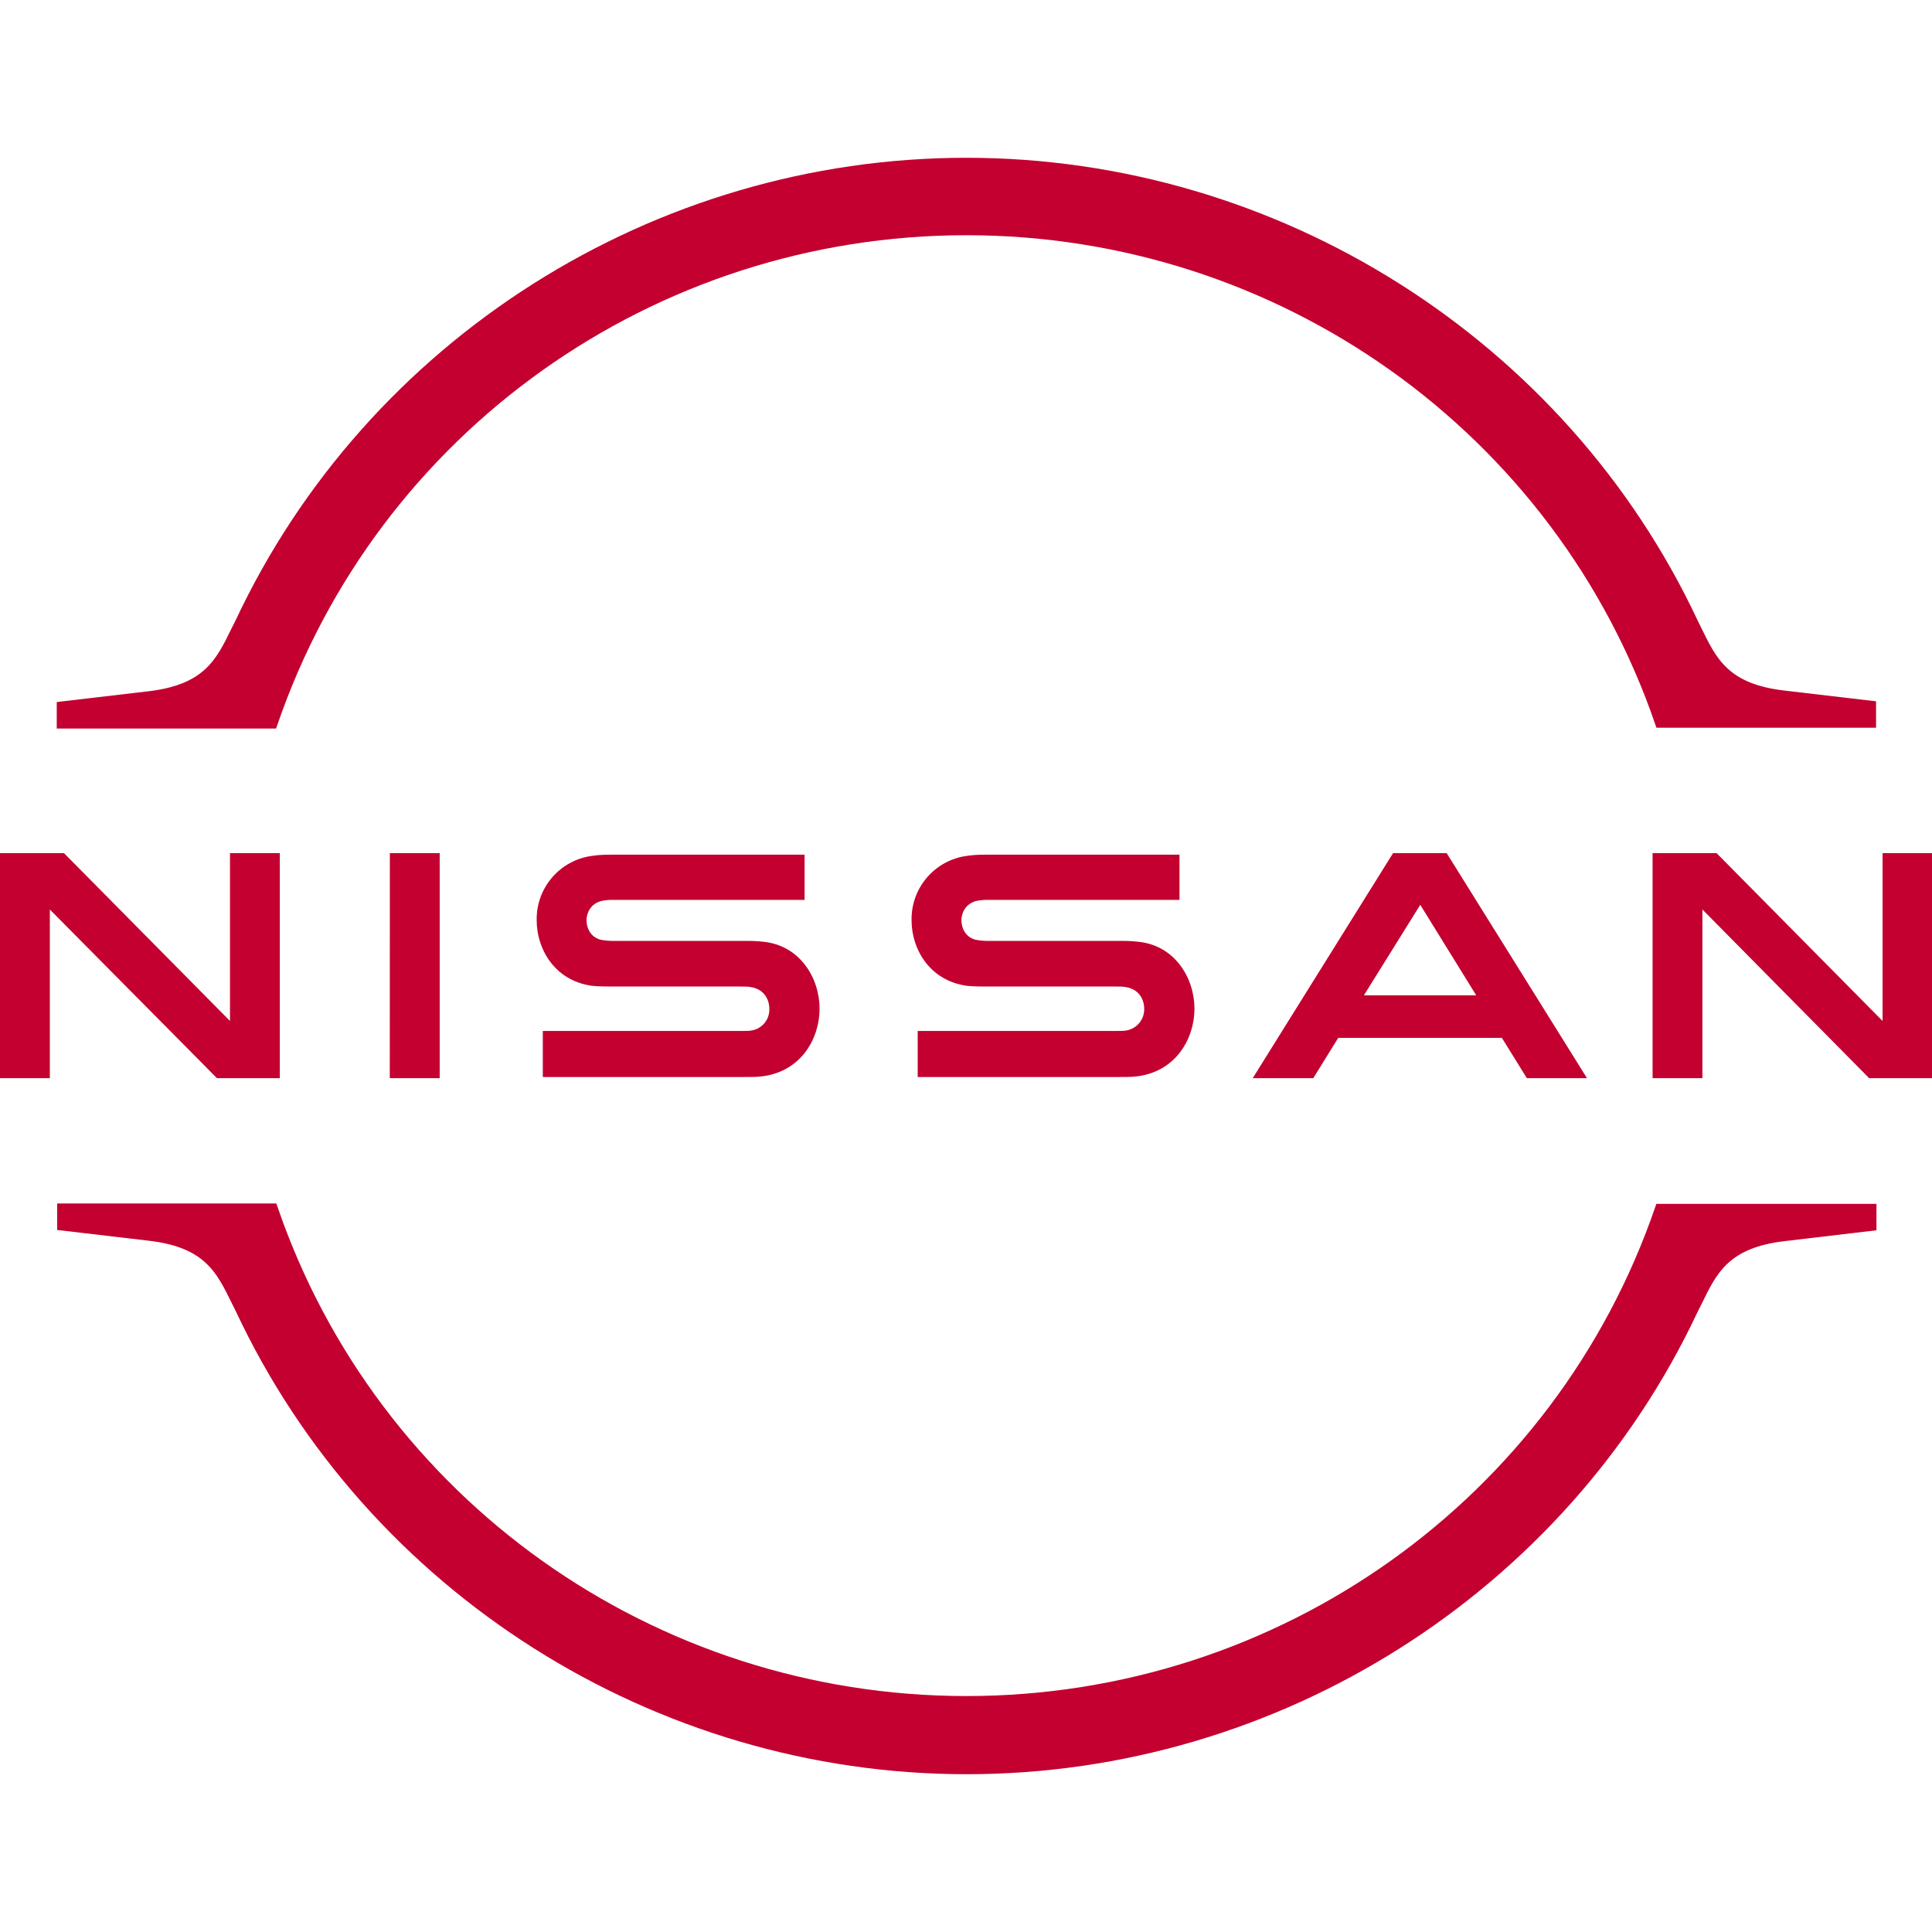
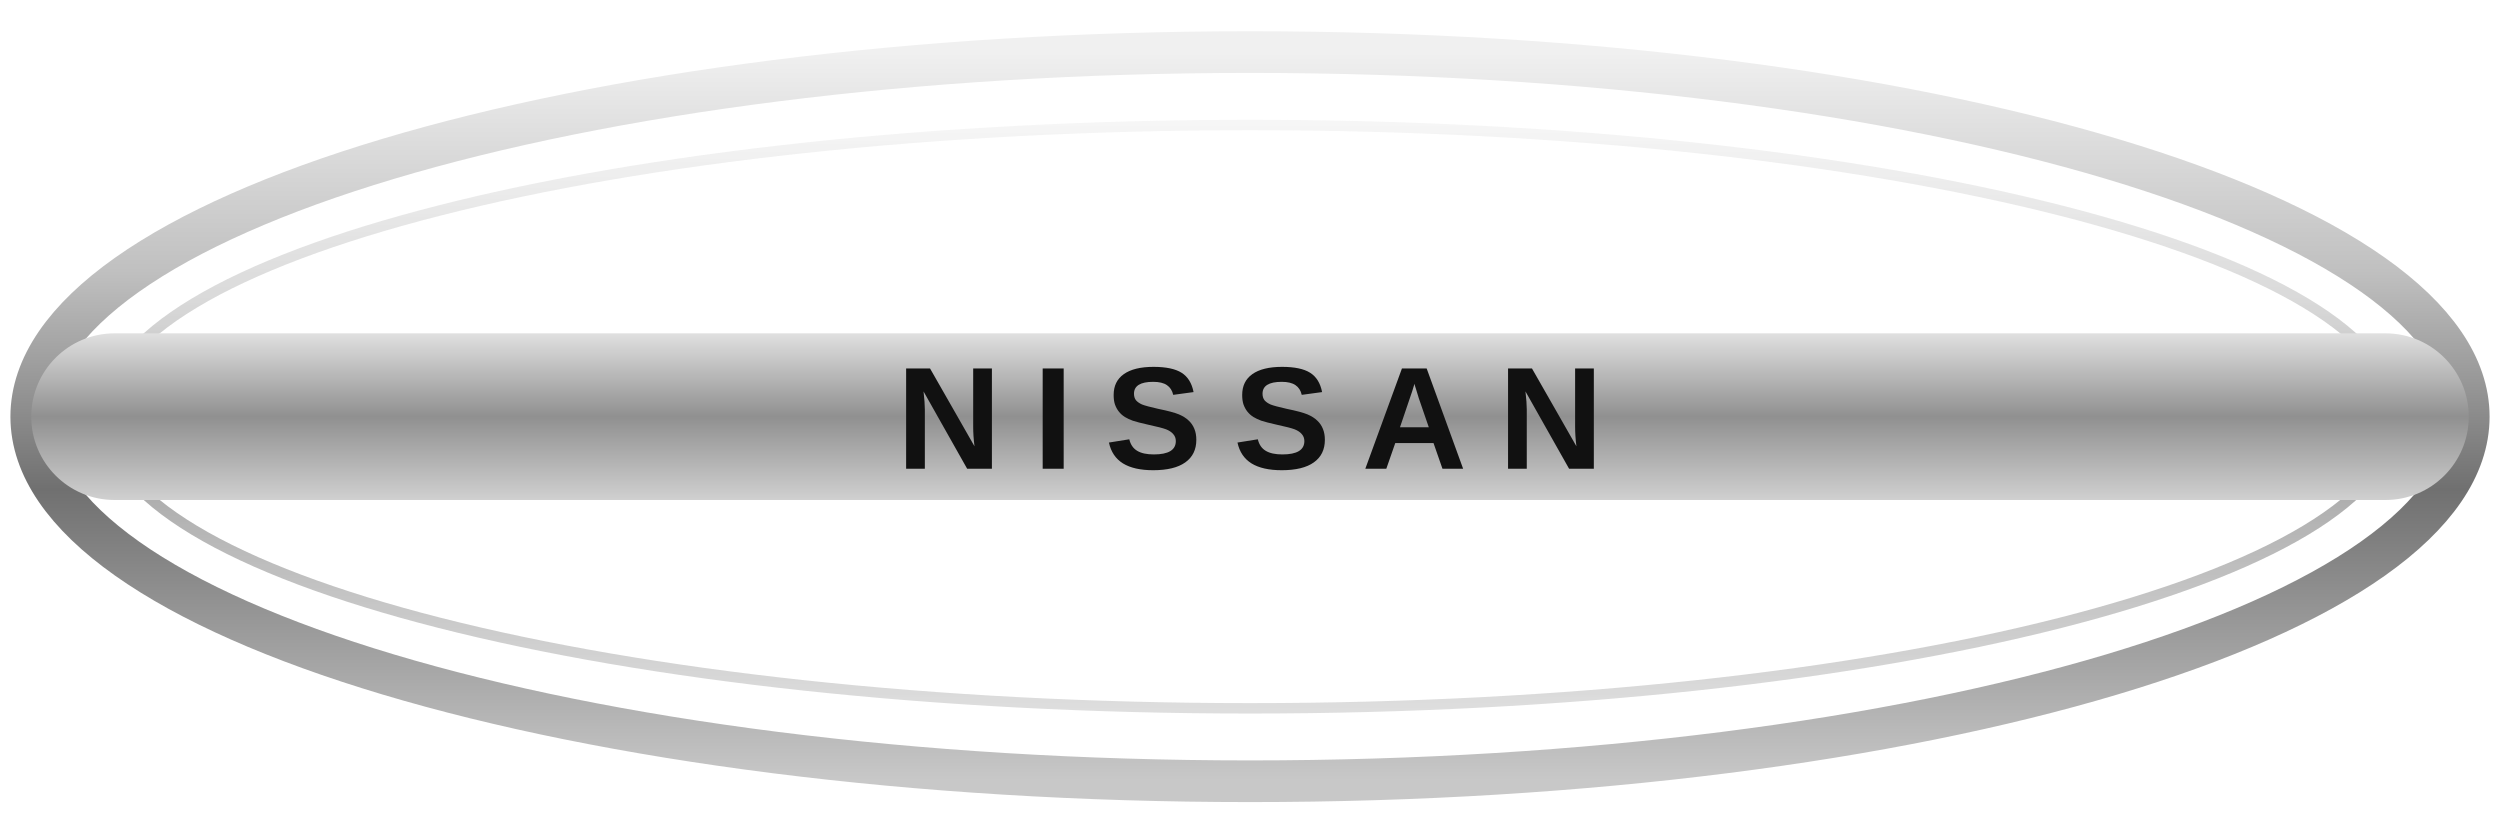
- <svg xmlns="http://www.w3.org/2000/svg" fill="#C3002F" role="img" viewBox="0 0 24 24">
-   <path d="M20.576 14.955l-.01.028c-1.247 3.643-4.685 6.086-8.561 6.086-3.876 0-7.32-2.448-8.562-6.09l-.01-.029H.71v.329l1.133.133c.7.08.847.39 1.038.78l.048.096c1.638 3.495 5.204 5.752 9.08 5.752 3.877 0 7.443-2.257 9.081-5.747l.048-.095c.19-.39.338-.7 1.038-.781l1.134-.134v-.328zM3.443 9.012c1.247-3.643 4.686-6.09 8.562-6.09 3.876 0 7.319 2.447 8.562 6.09l.01.028h2.728v-.328l-1.134-.133c-.7-.081-.847-.39-1.038-.781l-.047-.096C19.448 4.217 15.88 1.96 12.005 1.96c-3.881 0-7.443 2.257-9.081 5.752l-.048.095c-.19.39-.338.7-1.038.781l-1.133.133v.329h2.724zm13.862 1.586l-1.743 2.795h.752l.31-.5h2.033l.31.5h.747l-1.743-2.795zm1.033 1.766h-1.395l.7-1.124zm2.81-1.066l2.071 2.095H24v-2.795h-.614v2.085l-2.062-2.085h-.795v2.795h.619zM0 13.393h.619v-2.095l2.076 2.095h.781v-2.795h-.619v2.085L.795 10.598H0zm4.843-2.795h.619v2.795h-.62zm4.486 2.204c-.02.005-.096.005-.124.005H6.743v.572h2.5c.019 0 .167 0 .195-.005.51-.048.743-.472.743-.843 0-.381-.243-.79-.705-.833-.09-.01-.166-.01-.2-.01H7.643a.83.83 0 0 1-.181-.014c-.129-.034-.176-.148-.176-.243 0-.086.047-.2.18-.238a.68.68 0 0 1 .172-.014h2.357v-.562H7.6c-.1 0-.176.004-.238.014a.792.792 0 0 0-.695.805c0 .343.214.743.685.81.086.009.205.009.258.009H9.2c.029 0 .1 0 .114.005.181.023.243.157.243.276a.262.262 0 0 1-.228.266zm4.657 0c-.02.005-.096.005-.129.005H11.4v.572h2.5c.019 0 .167 0 .195-.005.51-.048.743-.472.743-.843 0-.381-.243-.79-.705-.833-.09-.01-.166-.01-.2-.01H12.3a.83.83 0 0 1-.181-.014c-.129-.034-.176-.148-.176-.243 0-.086.047-.2.18-.238a.68.68 0 0 1 .172-.014h2.357v-.562h-2.395c-.1 0-.176.004-.238.014a.792.792 0 0 0-.695.805c0 .343.214.743.686.81.085.009.204.009.257.009h1.59c.029 0 .1 0 .114.005.181.023.243.157.243.276a.267.267 0 0 1-.228.266Z" />
+ <svg xmlns="http://www.w3.org/2000/svg" viewBox="0 0 240 80" role="img">
+   <defs>
+     <linearGradient id="ns-chrome" x1="0" y1="0" x2="0" y2="1">
+       <stop offset="0" stop-color="#F0F0F0" />
+       <stop offset="0.3" stop-color="#C0C0C0" />
+       <stop offset="0.6" stop-color="#707070" />
+       <stop offset="1" stop-color="#C8C8C8" />
+     </linearGradient>
+     <linearGradient id="ns-bar" x1="0" y1="0" x2="0" y2="1">
+       <stop offset="0" stop-color="#E0E0E0" />
+       <stop offset="0.5" stop-color="#909090" />
+       <stop offset="1" stop-color="#D0D0D0" />
+     </linearGradient>
+   </defs>
+   <ellipse cx="120" cy="40" rx="117" ry="35" fill="none" stroke="url(#ns-chrome)" stroke-width="4" />
+   <ellipse cx="120" cy="40" rx="110" ry="28" fill="none" stroke="url(#ns-chrome)" stroke-width="1" opacity="0.6" />
+   <rect x="3" y="32" width="234" height="16" rx="8" fill="url(#ns-bar)" />
+   <text x="120" y="45" text-anchor="middle" font-size="14" font-weight="900" font-family="Arial Black,Arial,sans-serif" fill="#111" letter-spacing="3">NISSAN</text>
</svg>
